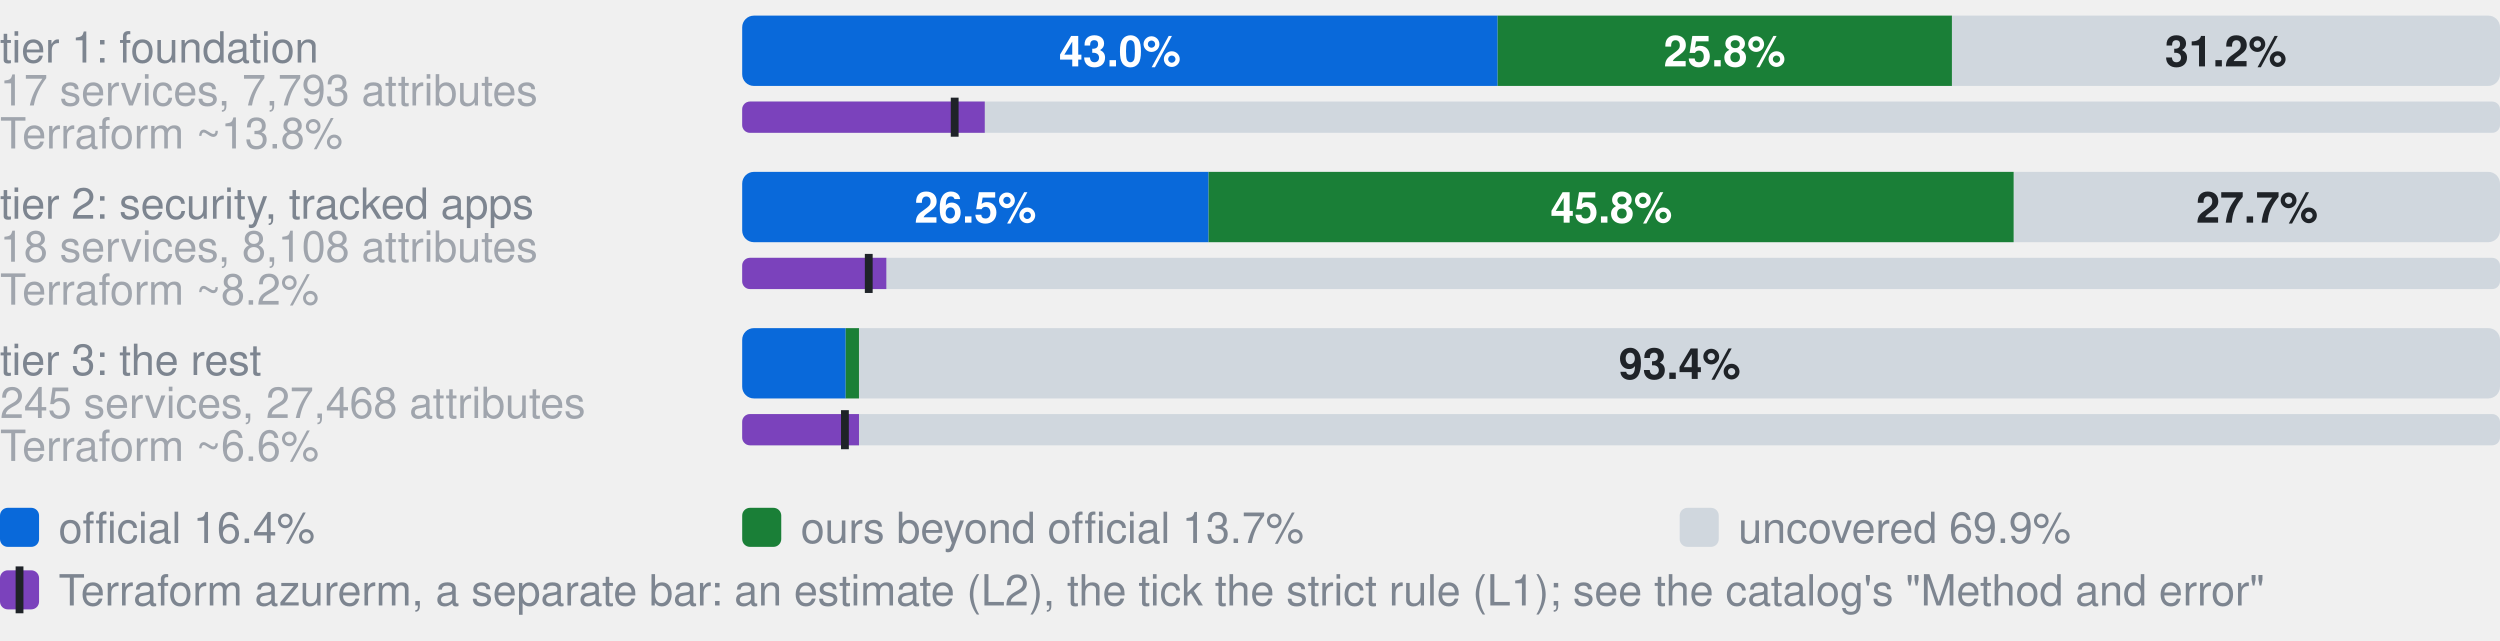
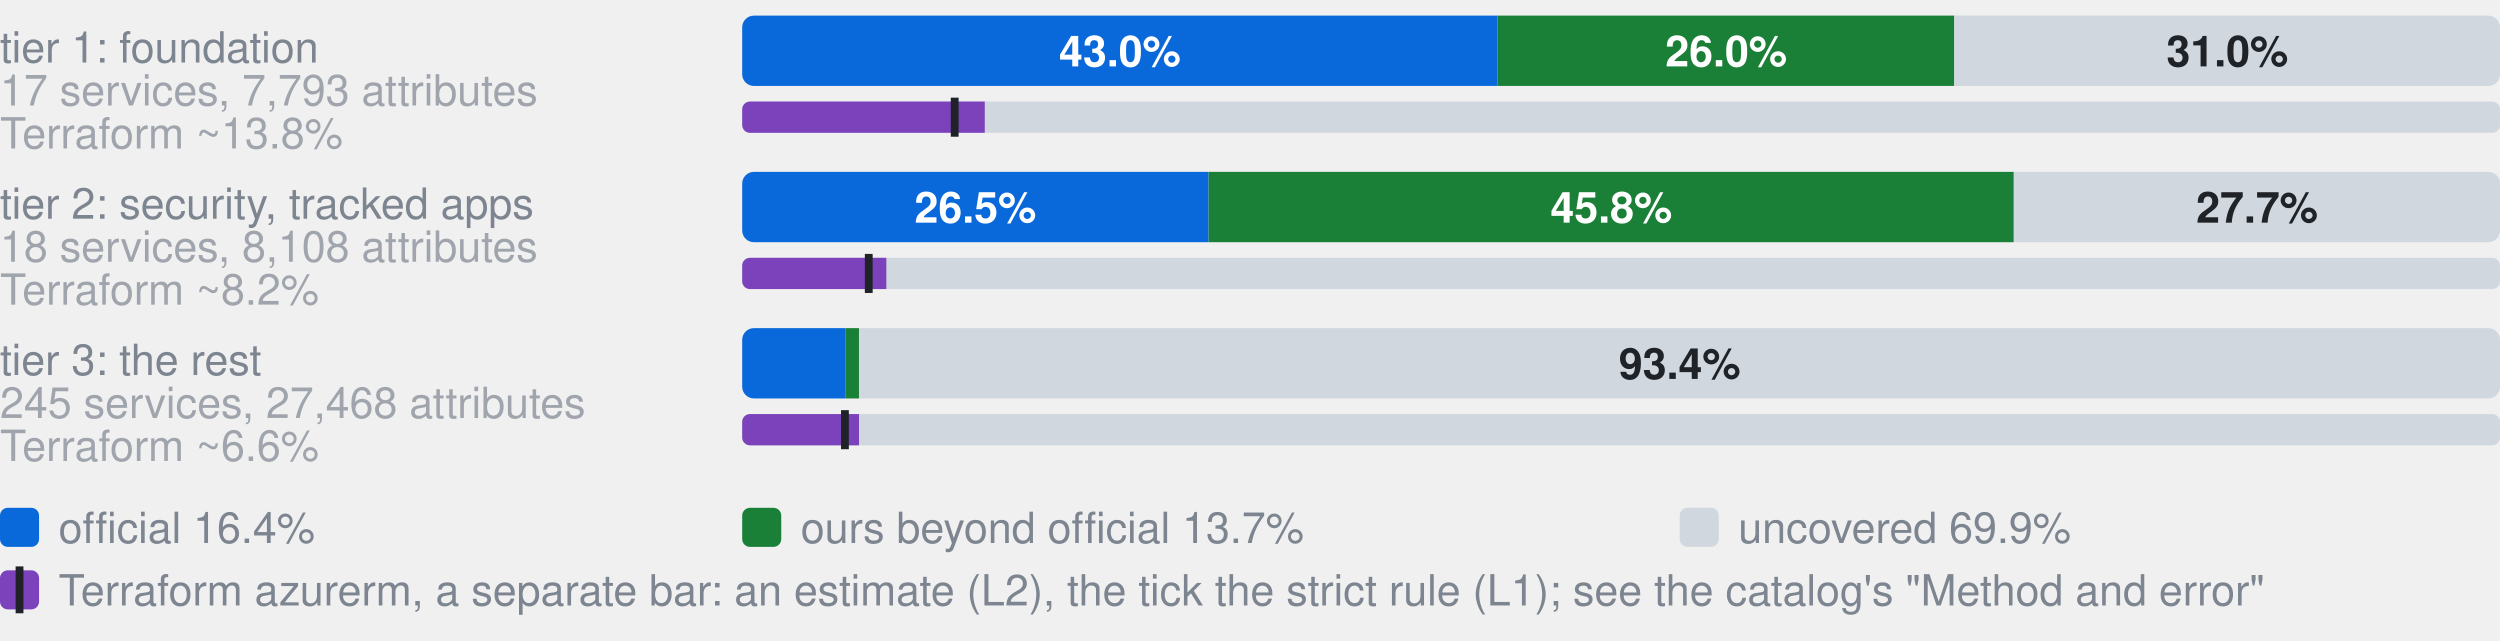
- <svg xmlns="http://www.w3.org/2000/svg" width="640" height="164" viewBox="0 0 640 164" role="img" aria-label="Coverage by tier. tier 1: foundation, 17 services, 7,793 attributes: 43.0% official, 25.8% ours beyond official, 31.2% uncovered, of 7793 attributes; Terraform azurerm, an estimate: 13.8% (L2), 12.1% by the strict rule (L1); tier 2: security, tracked apps, 18 services, 8,108 attributes: 26.5% official, 45.8% ours beyond official, 27.7% uncovered, of 8108 attributes; Terraform azurerm, an estimate: 8.2% (L2), 7.2% by the strict rule (L1); tier 3: the rest, 245 services, 27,468 attributes: 5.9% official, 0.8% ours beyond official, 93.4% uncovered, of 27468 attributes; Terraform azurerm, an estimate: 6.6% (L2), 5.9% by the strict rule (L1)">
+ <svg xmlns="http://www.w3.org/2000/svg" width="640" height="164" viewBox="0 0 640 164" role="img" aria-label="Coverage by tier. tier 1: foundation, 17 services, 7,793 attributes: 43.0% official, 26.0% ours beyond official, 31.0% uncovered, of 7793 attributes; Terraform azurerm, an estimate: 13.8% (L2), 12.1% by the strict rule (L1); tier 2: security, tracked apps, 18 services, 8,108 attributes: 26.5% official, 45.8% ours beyond official, 27.7% uncovered, of 8108 attributes; Terraform azurerm, an estimate: 8.2% (L2), 7.2% by the strict rule (L1); tier 3: the rest, 245 services, 27,468 attributes: 5.9% official, 0.8% ours beyond official, 93.4% uncovered, of 27468 attributes; Terraform azurerm, an estimate: 6.6% (L2), 5.9% by the strict rule (L1)">
  <style>text{font-family:-apple-system,BlinkMacSystemFont,"Segoe UI",Helvetica,Arial,sans-serif}.s{font-size:11px;font-weight:600}.t{font-size:11px;fill:#7d8590}.h{font-size:12px;font-weight:600;fill:#7d8590}</style>
  <text x="0" y="16.0" class="t">tier 1: foundation</text>
  <text x="0" y="27.0" class="t" opacity="0.7">17 services, 7,793 attributes</text>
  <clipPath id="g0">
    <rect x="190.0" y="4.0" width="450.0" height="18.0" rx="3" />
  </clipPath>
  <g clip-path="url(#g0)">
    <rect x="190.0" y="4.0" width="193.4" height="18.0" fill="#0969da" />
-     <rect x="383.4" y="4.0" width="116.3" height="18.0" fill="#1a7f37" />
-     <rect x="499.7" y="4.0" width="140.3" height="18.0" fill="#d0d7de" />
+     <rect x="383.4" y="4.0" width="116.9" height="18.0" fill="#1a7f37" />
+     <rect x="500.3" y="4.0" width="139.7" height="18.0" fill="#d0d7de" />
  </g>
  <text x="286.7" y="17.0" text-anchor="middle" fill="#fff" class="s">43.0%</text>
-   <text x="441.5" y="17.0" text-anchor="middle" fill="#fff" class="s">25.8%</text>
-   <text x="569.8" y="17.0" text-anchor="middle" fill="#1f2328" class="s">31.2%</text>
+   <text x="441.9" y="17.0" text-anchor="middle" fill="#fff" class="s">26.0%</text>
+   <text x="570.2" y="17.0" text-anchor="middle" fill="#1f2328" class="s">31.0%</text>
  <text x="0" y="38.0" class="t" opacity="0.7">Terraform ~13.8%</text>
  <clipPath id="t0">
    <rect x="190.0" y="26.0" width="450.0" height="8.0" rx="2" />
  </clipPath>
  <g clip-path="url(#t0)">
    <rect x="190.0" y="26.0" width="450.0" height="8.0" fill="#d0d7de" />
    <rect x="190.0" y="26.0" width="62.1" height="8.0" fill="#7b42bc" />
  </g>
  <rect x="243.4" y="25.0" width="2" height="10.0" fill="#1f2328" />
  <text x="0" y="56.0" class="t">tier 2: security, tracked apps</text>
  <text x="0" y="67.0" class="t" opacity="0.7">18 services, 8,108 attributes</text>
  <clipPath id="g1">
    <rect x="190.0" y="44.0" width="450.0" height="18.0" rx="3" />
  </clipPath>
  <g clip-path="url(#g1)">
    <rect x="190.0" y="44.0" width="119.4" height="18.0" fill="#0969da" />
    <rect x="309.4" y="44.0" width="206.1" height="18.0" fill="#1a7f37" />
    <rect x="515.6" y="44.0" width="124.4" height="18.0" fill="#d0d7de" />
  </g>
  <text x="249.7" y="57.0" text-anchor="middle" fill="#fff" class="s">26.5%</text>
  <text x="412.5" y="57.0" text-anchor="middle" fill="#fff" class="s">45.8%</text>
  <text x="577.8" y="57.0" text-anchor="middle" fill="#1f2328" class="s">27.7%</text>
  <text x="0" y="78.0" class="t" opacity="0.7">Terraform ~8.2%</text>
  <clipPath id="t1">
    <rect x="190.0" y="66.0" width="450.0" height="8.0" rx="2" />
  </clipPath>
  <g clip-path="url(#t1)">
    <rect x="190.0" y="66.0" width="450.0" height="8.0" fill="#d0d7de" />
    <rect x="190.0" y="66.0" width="36.9" height="8.0" fill="#7b42bc" />
  </g>
  <rect x="221.4" y="65.0" width="2" height="10.0" fill="#1f2328" />
  <text x="0" y="96.0" class="t">tier 3: the rest</text>
  <text x="0" y="107.0" class="t" opacity="0.7">245 services, 27,468 attributes</text>
  <clipPath id="g2">
    <rect x="190.0" y="84.0" width="450.0" height="18.0" rx="3" />
  </clipPath>
  <g clip-path="url(#g2)">
    <rect x="190.0" y="84.0" width="26.5" height="18.0" fill="#0969da" />
    <rect x="216.5" y="84.0" width="3.4" height="18.0" fill="#1a7f37" />
    <rect x="219.9" y="84.0" width="420.1" height="18.0" fill="#d0d7de" />
  </g>
  <text x="430.0" y="97.0" text-anchor="middle" fill="#1f2328" class="s">93.4%</text>
  <text x="0" y="118.0" class="t" opacity="0.7">Terraform ~6.6%</text>
  <clipPath id="t2">
    <rect x="190.0" y="106.0" width="450.0" height="8.0" rx="2" />
  </clipPath>
  <g clip-path="url(#t2)">
    <rect x="190.0" y="106.0" width="450.0" height="8.0" fill="#d0d7de" />
    <rect x="190.0" y="106.0" width="29.9" height="8.0" fill="#7b42bc" />
  </g>
  <rect x="215.3" y="105.0" width="2" height="10.0" fill="#1f2328" />
  <rect x="0" y="130" width="10" height="10" rx="2" fill="#0969da" />
  <text x="15" y="139" class="t">official 16.4%</text>
  <rect x="190" y="130" width="10" height="10" rx="2" fill="#1a7f37" />
  <text x="205" y="139" class="t">ours beyond official 13.7%</text>
  <rect x="430" y="130" width="10" height="10" rx="2" fill="#d0d7de" />
  <text x="445" y="139" class="t">uncovered 69.9%</text>
  <rect x="0" y="146" width="10" height="10" rx="2" fill="#7b42bc" />
  <rect x="4" y="145" width="2" height="12" fill="#1f2328" />
  <text x="15" y="155" class="t">Terraform azurerm, a separate bar: an estimate (L2), the tick the strict rule (L1); see the catalog's "Method and error"</text>
</svg>
